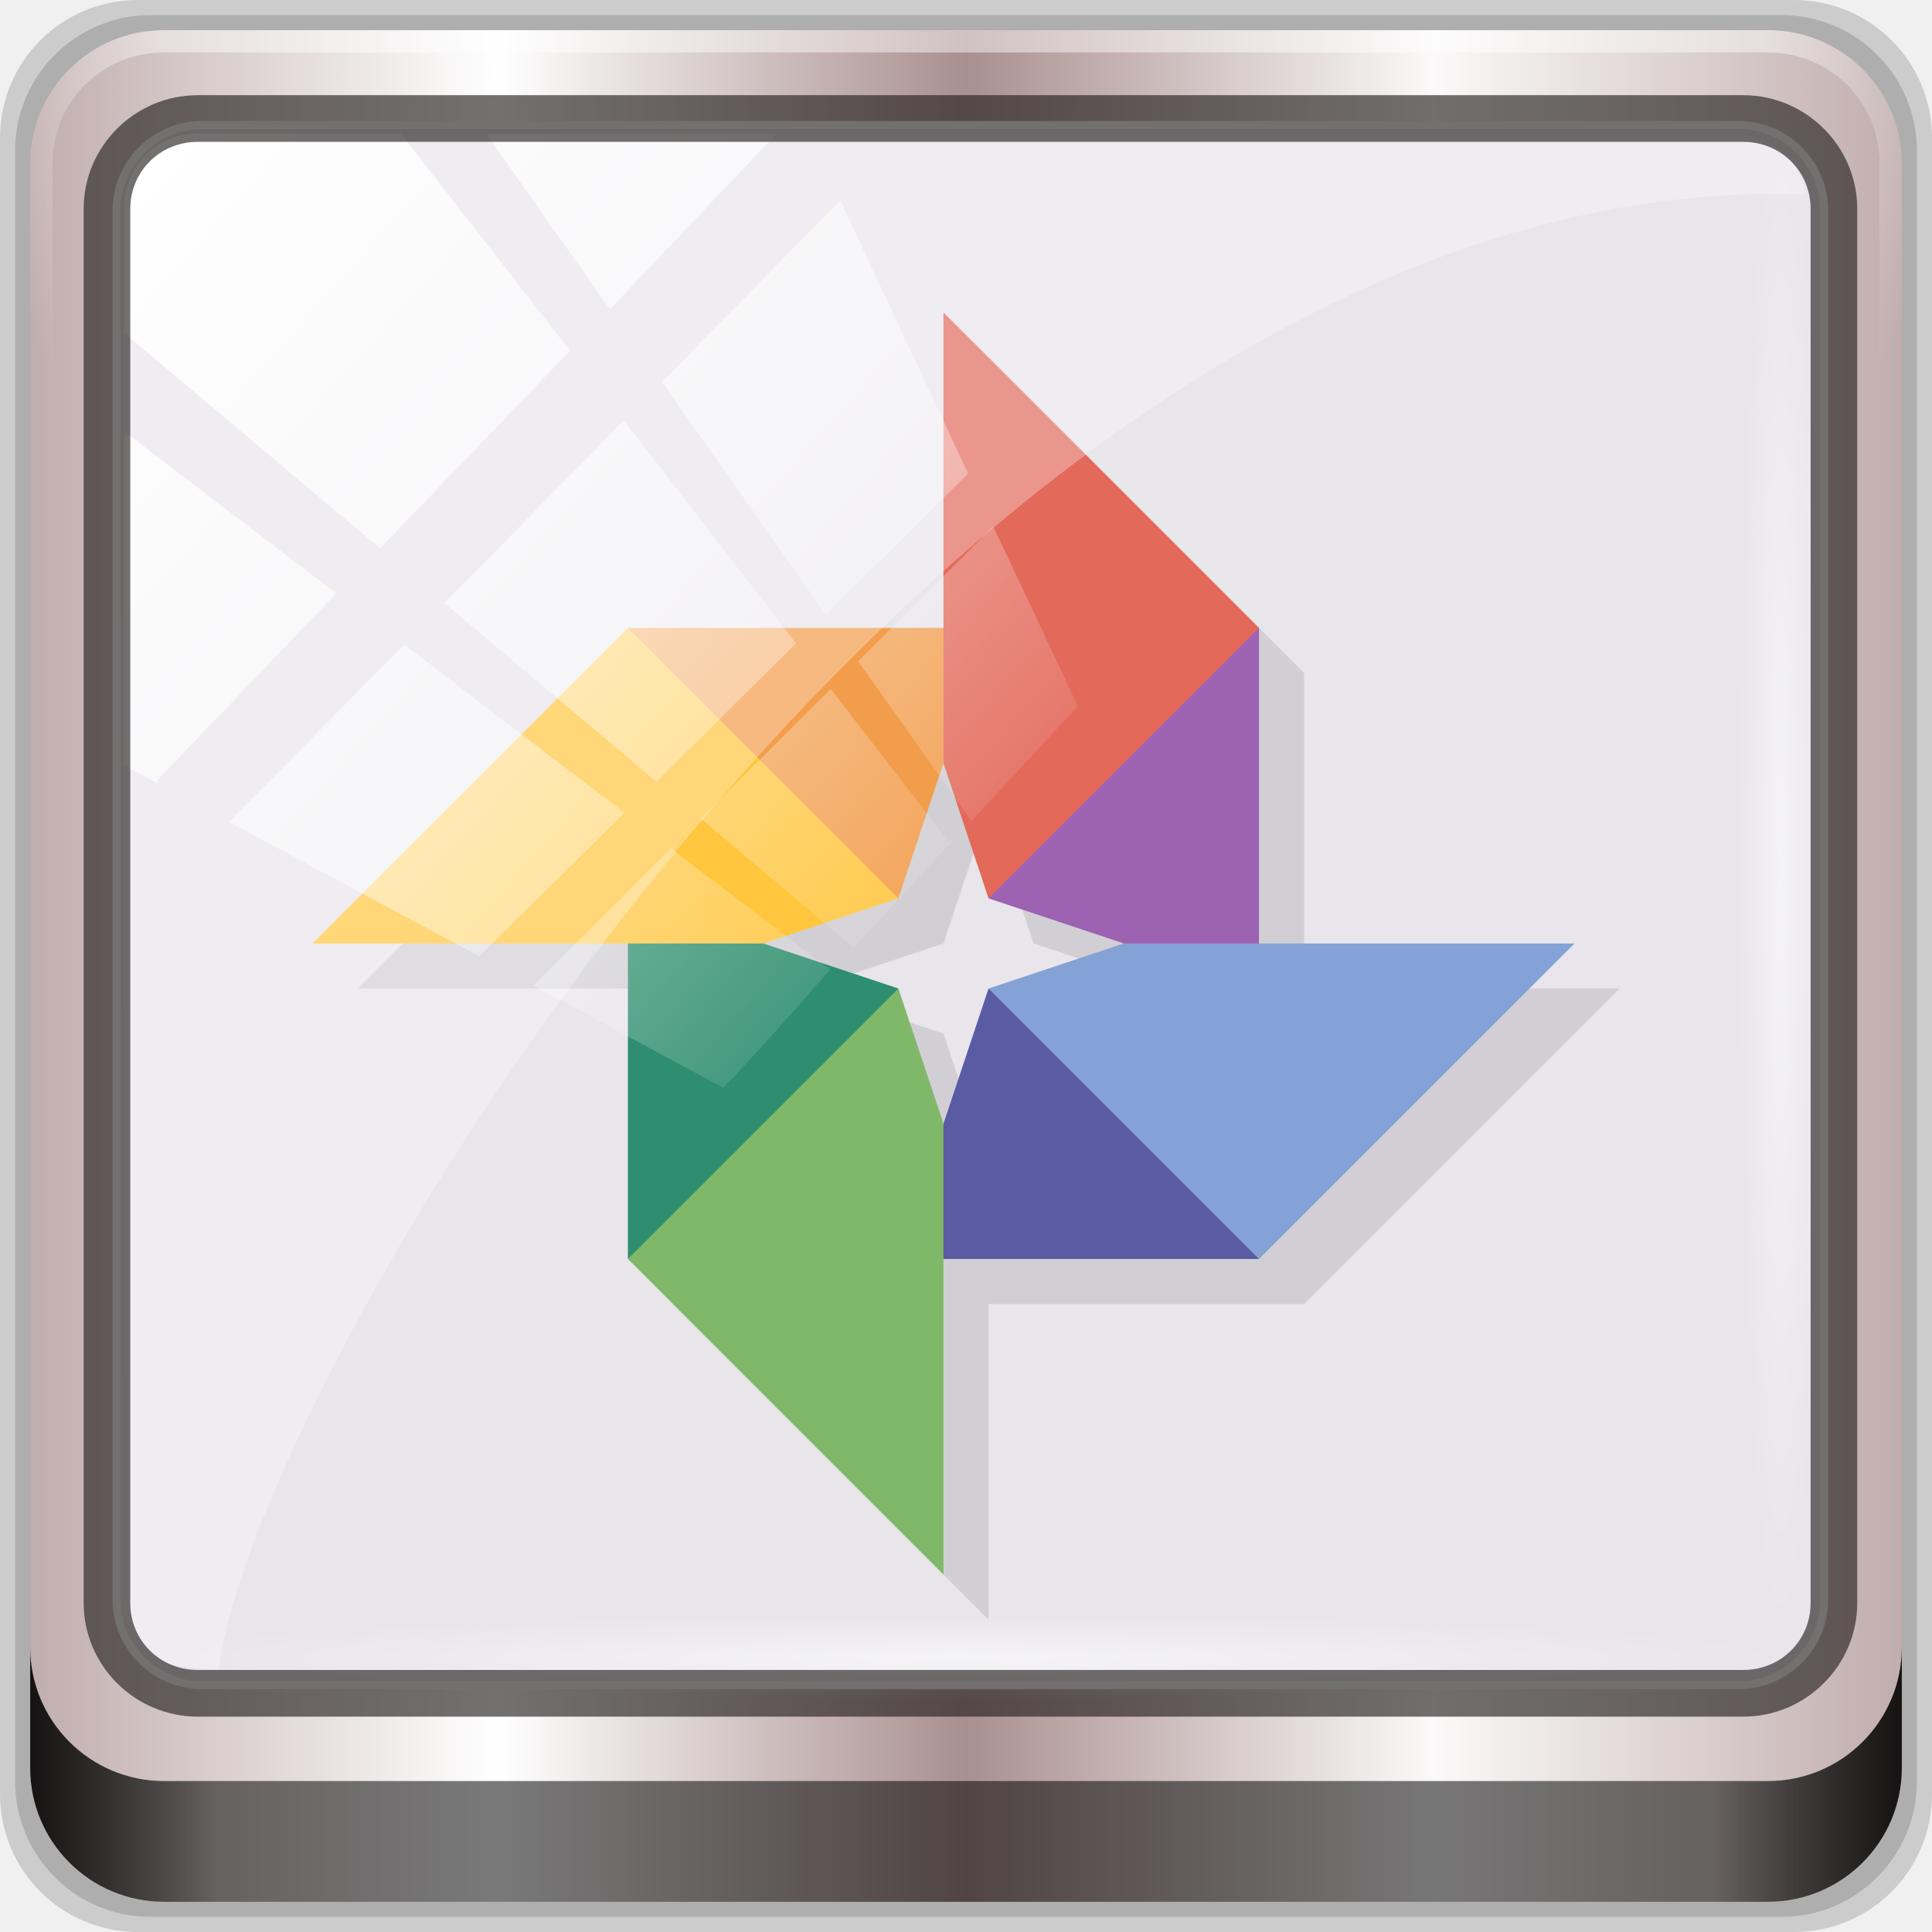
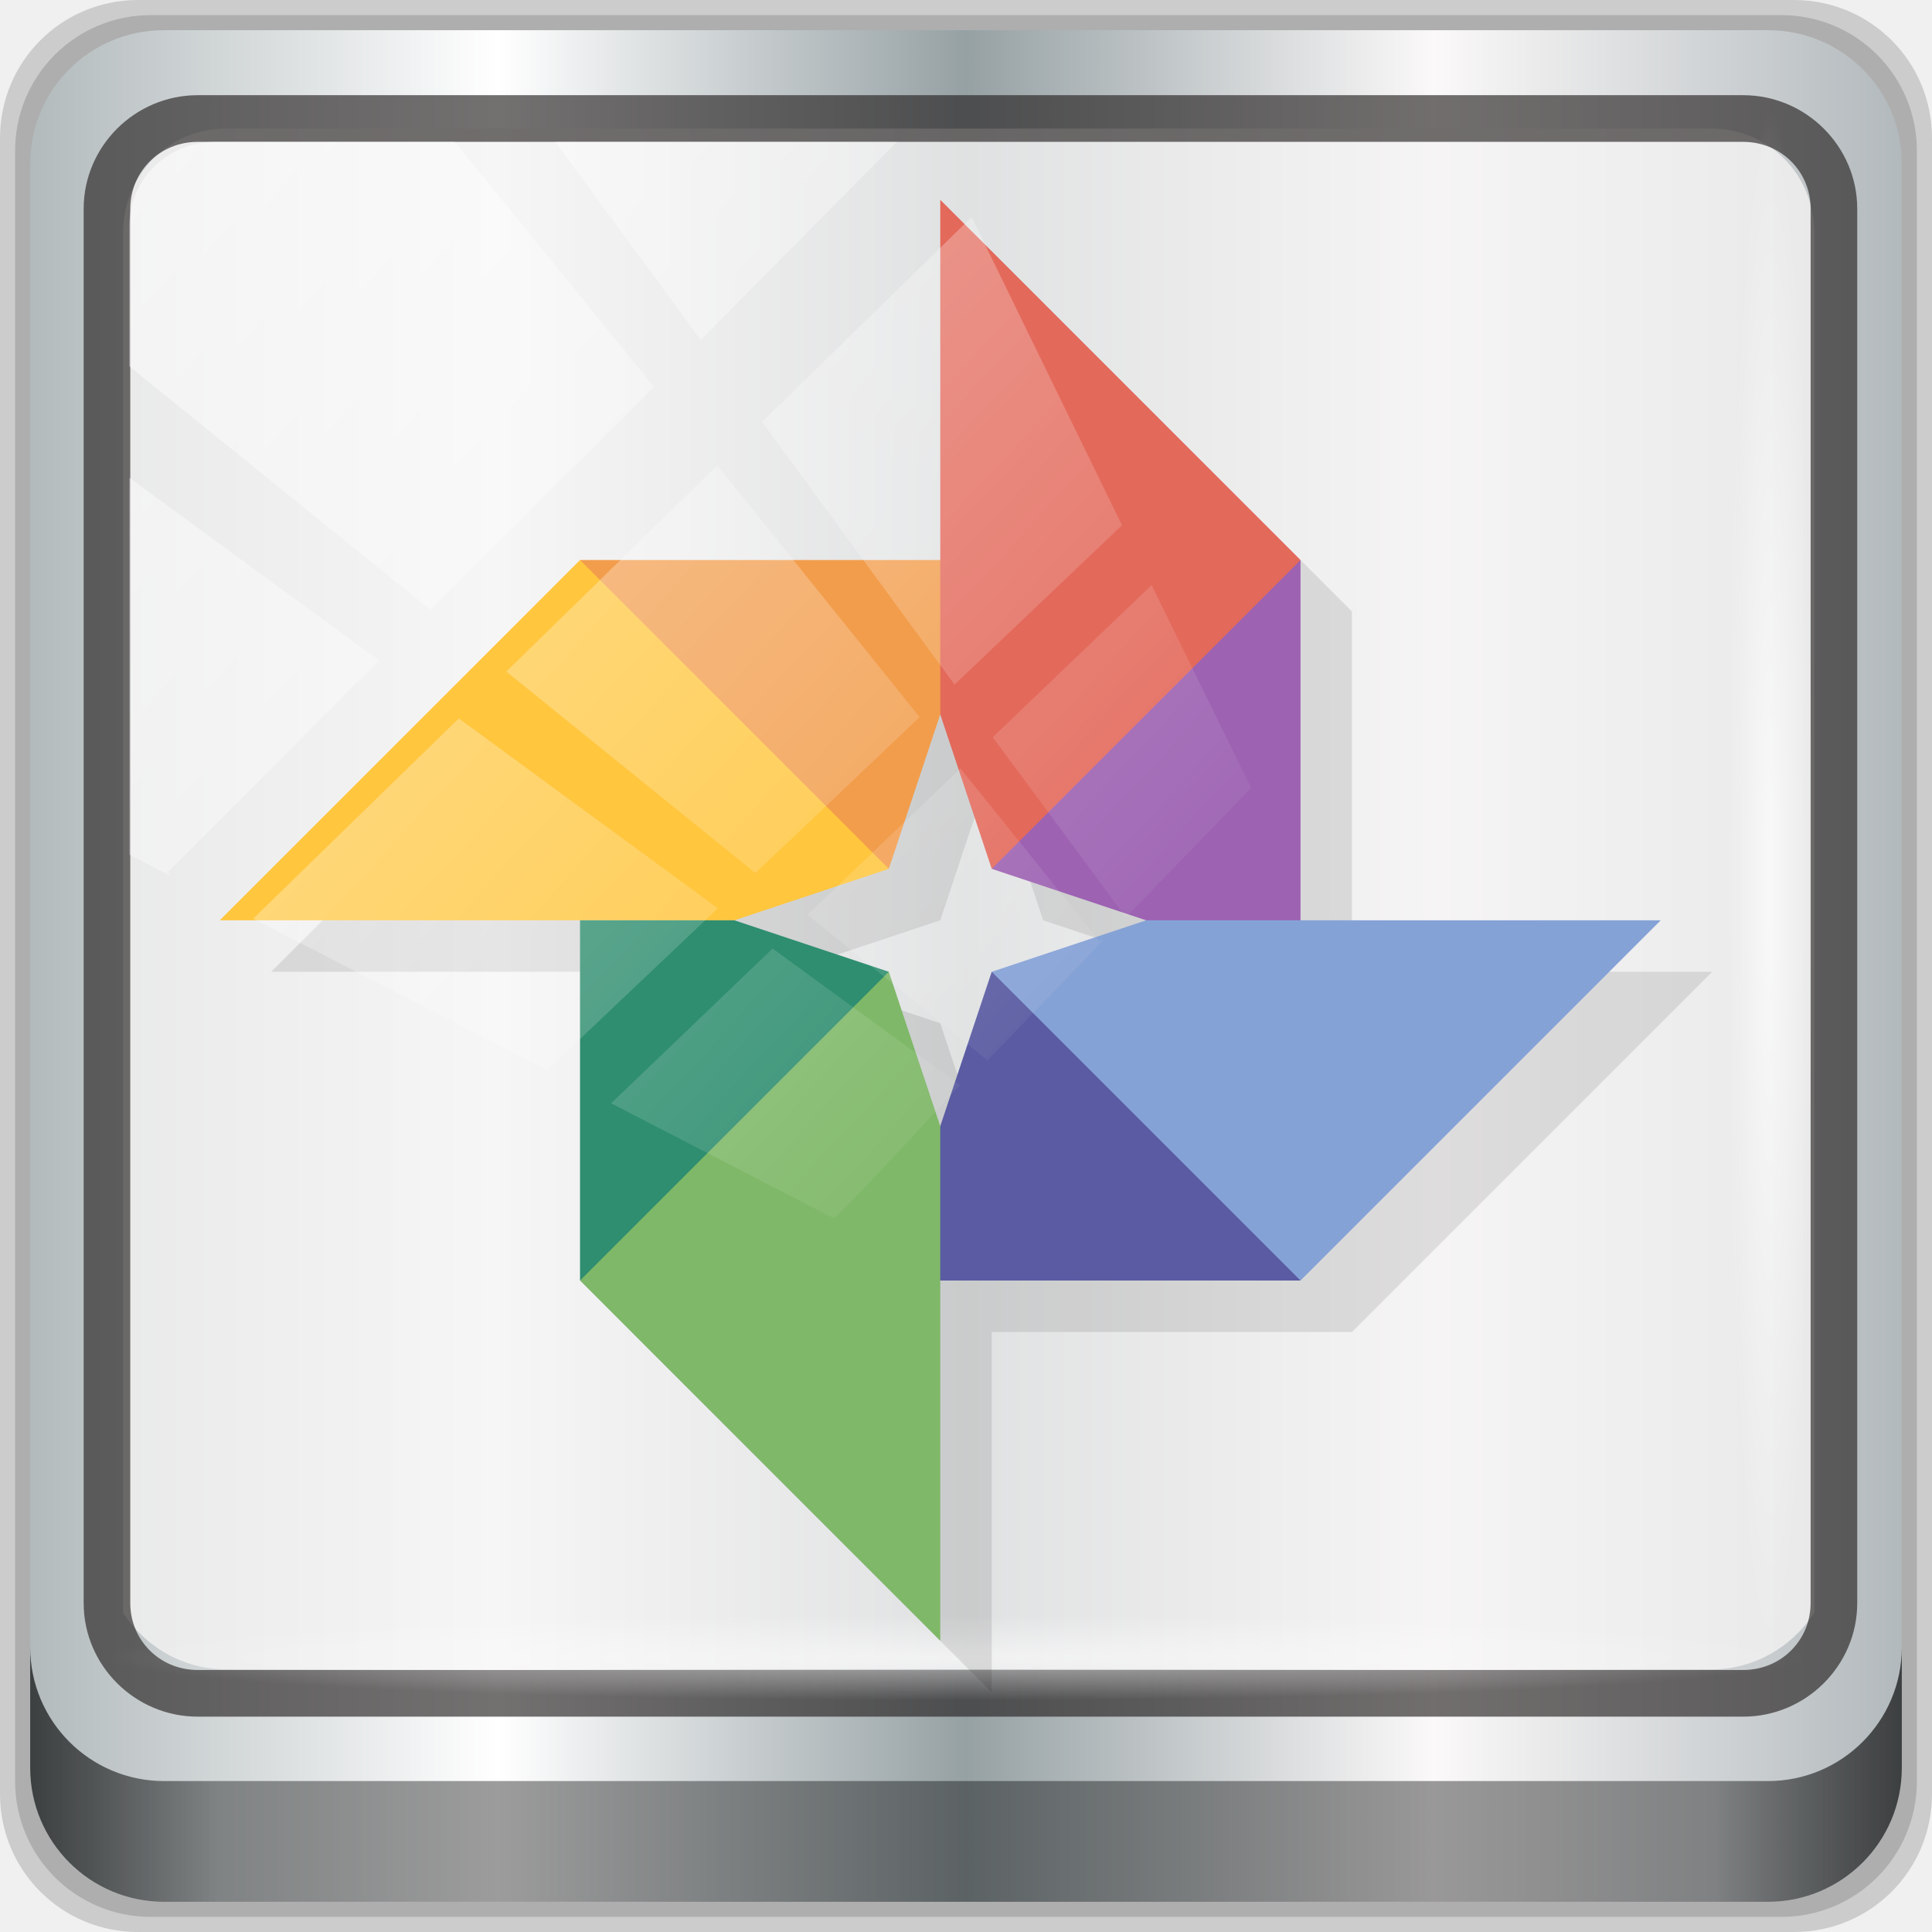
<svg xmlns="http://www.w3.org/2000/svg" xmlns:xlink="http://www.w3.org/1999/xlink" viewBox="0 0 96 96" version="1.1" id="svg57" width="96" height="96">
  <defs id="defs7">
    <linearGradient id="linearGradient3764" x1="1" x2="47" gradientUnits="userSpaceOnUse" gradientTransform="rotate(-90,24,24)">
      <stop style="stop-color:#e4e4e4;stop-opacity:1" id="stop2" />
      <stop offset="1" style="stop-color:#eee;stop-opacity:1" id="stop4" />
    </linearGradient>
    <linearGradient gradientTransform="rotate(-90,24,24)" gradientUnits="userSpaceOnUse" x2="47" x1="1" id="linearGradient3764-3">
      <stop id="stop7" style="stop-color:#505050;stop-opacity:1" />
      <stop id="stop9" style="stop-color:#5a5a5a;stop-opacity:1" offset="1" />
    </linearGradient>
    <radialGradient gradientTransform="translate(-56.33898,76.67797)" gradientUnits="userSpaceOnUse" r="8" cy="23" cx="31" id="radialGradient4187">
      <stop id="stop12" style="stop-color:#e36b5d;stop-opacity:1" />
      <stop id="stop14" style="stop-color:#e05b4c;stop-opacity:1" offset="1" />
    </radialGradient>
    <radialGradient gradientTransform="translate(-56.33898,76.67797)" gradientUnits="userSpaceOnUse" r="8" cy="29" cx="22" id="radialGradient4195">
      <stop id="stop17" style="stop-color:#7070d0;stop-opacity:1" />
      <stop id="stop19" style="stop-color:#6161cb;stop-opacity:1" offset="1" />
    </radialGradient>
    <radialGradient gradientTransform="translate(-56.33898,76.67797)" gradientUnits="userSpaceOnUse" r="8" cy="19" cx="20" id="radialGradient4203">
      <stop id="stop22" style="stop-color:#32e647;stop-opacity:1" />
      <stop id="stop24" style="stop-color:#20e437;stop-opacity:1" offset="1" />
    </radialGradient>
-     <linearGradient y2="47" x2="90" y1="47" x1="6" gradientTransform="matrix(1.107143,0,0,1.107143,2.9011,-18.70127)" gradientUnits="userSpaceOnUse" id="linearGradient4071" xlink:href="#linearGradient6139-0" />
    <linearGradient id="linearGradient6139-0">
      <stop style="stop-color:#c1adad;stop-opacity:1;" offset="0" id="stop6141-2" />
      <stop id="stop6151-0" offset="0.25" style="stop-color:#ffffff;stop-opacity:1;" />
      <stop id="stop6147-1" offset="0.5" style="stop-color:#aa9090;stop-opacity:1;" />
      <stop style="stop-color:#fbf9f9;stop-opacity:1;" offset="0.75" id="stop6149-4" />
      <stop style="stop-color:#c1adad;stop-opacity:1;" offset="1" id="stop6143-4" />
    </linearGradient>
    <linearGradient id="linearGradient556">
      <stop offset="0" style="stop-color:#ffffff;stop-opacity:1" id="stop557" />
      <stop offset="1" style="stop-color:#d2d2d2;stop-opacity:1;" id="stop558" />
    </linearGradient>
-     <radialGradient xlink:href="#linearGradient4091-0-3-0-7" id="radialGradient7430-4" gradientUnits="userSpaceOnUse" gradientTransform="matrix(-1.072173,0,0,-0.8750202,199.4643,-19.12555)" cx="48" cy="-27" fx="48" fy="-27" r="42" />
    <linearGradient id="linearGradient4091-0-3-0-7">
      <stop id="stop4093-3-6-4-2" offset="0" style="stop-color:#ffffff;stop-opacity:1;" />
      <stop style="stop-color:#ffffff;stop-opacity:1;" offset="0.8" id="stop4099-6-1-8-3" />
      <stop id="stop4095-1-0-7-9" offset="1" style="stop-color:#ffffff;stop-opacity:0;" />
    </linearGradient>
-     <linearGradient gradientUnits="userSpaceOnUse" y2="88.172" x2="94.5" y1="88.172" x1="1.5" id="linearGradient4129" xlink:href="#linearGradient3832-0-6-1-1" gradientTransform="translate(8.043956,-14.66556)" />
    <linearGradient id="linearGradient3832-0-6-1-1">
      <stop id="stop3834-6-3-7-1" offset="0" style="stop-color:#000000;stop-opacity:1;" />
      <stop style="stop-color:#000000;stop-opacity:0.588;" offset="0.1" id="stop3872-2-4" />
      <stop id="stop3844-6-2-7-6" offset="0.9" style="stop-color:#000000;stop-opacity:0.588;" />
      <stop id="stop3836-5-0-2-9" offset="1" style="stop-color:#000000;stop-opacity:1;" />
    </linearGradient>
-     <radialGradient xlink:href="#linearGradient3737" id="radialGradient7462-1" gradientUnits="userSpaceOnUse" gradientTransform="matrix(0.9751338,0,0,0.04919072,41.94265,65.50114)" cx="13.948" cy="44.893" fx="13.948" fy="44.893" r="43.199" />
    <linearGradient id="linearGradient3737">
      <stop id="stop3739" style="stop-color:#ffffff;stop-opacity:1" offset="0" />
      <stop id="stop3741" style="stop-color:#ffffff;stop-opacity:0" offset="1" />
    </linearGradient>
-     <radialGradient xlink:href="#linearGradient3737" id="radialGradient7464-8" gradientUnits="userSpaceOnUse" gradientTransform="matrix(0.8883266,0,0,0.04919072,16.06893,-98.75226)" cx="13.948" cy="44.893" fx="13.948" fy="44.893" r="43.199" />
    <linearGradient y2="7.017" x2="45.448" y1="92.54" x1="45.448" gradientTransform="scale(1.005865,0.994169)" gradientUnits="userSpaceOnUse" id="linearGradient4740" xlink:href="#ButtonShadow" />
    <linearGradient x1="45.448" y1="92.54" x2="45.448" y2="7.017" id="ButtonShadow" gradientUnits="userSpaceOnUse" gradientTransform="scale(1.005865,0.994169)">
      <stop id="stop3750" style="stop-color:#000000;stop-opacity:1" offset="0" />
      <stop id="stop3752" style="stop-color:#000000;stop-opacity:0.588" offset="1" />
    </linearGradient>
    <filter style="color-interpolation-filters:sRGB" id="filter3174-3-13">
      <feGaussianBlur stdDeviation="1.71" id="feGaussianBlur3176-6-1" />
    </filter>
    <linearGradient y2="14.514" x2="50.528" y1="-28.642" x1="2.771" gradientUnits="userSpaceOnUse" id="linearGradient4767" xlink:href="#linearGradient3737" />
    <clipPath id="clipPath4156-4-2" clipPathUnits="userSpaceOnUse">
      <path id="path4158-0-4" d="m 27.046,-55.695 -14.214,13.321 h 0.061 l 15.653,21.771 10.231,-10.546 C 38.562,-32.302 27.468,-54.819 27.046,-55.695 Z M 9.647,-39.383 -5.241,-25.321 15.988,-7.806 26.372,-18.383 Z m 31.491,12.951 -9.741,9.714 8.945,12.458 7.781,-7.555 z m -49.84,4.379 -13.754,12.982 26.283,13.846 0.061,-0.062 -0.123,-0.062 L 13.599,-5.401 -8.702,-22.053 Z m 38.015,7.401 -9.803,9.775 11.579,9.559 7.628,-7.401 -8.669,-11.009 z m 20.187,5.674 -7.383,7.216 6.188,8.542 5.82,-6.137 z m -32.195,6.322 -9.557,9.498 13.662,7.185 7.934,-7.678 z m 23.312,2.374 -7.107,6.938 8.363,6.907 5.361,-5.674 -0.061,-0.092 -0.092,0.123 -6.464,-8.203 z m -8.73,8.542 -7.505,7.339 10.354,5.458 c 1.397,-1.321 5.675,-6.123 5.851,-6.322 z" style="opacity:0.6;fill:#ffffff;fill-opacity:1;stroke:none" />
    </clipPath>
    <filter style="color-interpolation-filters:sRGB" id="filter3174-53">
      <feGaussianBlur stdDeviation="1.71" id="feGaussianBlur3176-1" />
    </filter>
    <filter style="color-interpolation-filters:sRGB" id="filter3174">
      <feGaussianBlur id="feGaussianBlur3176" stdDeviation="1.71" />
    </filter>
    <radialGradient gradientTransform="translate(-56.33898,76.67797)" gradientUnits="userSpaceOnUse" r="8" cy="19" cx="20" id="radialGradient4203-3">
      <stop id="stop22-6" style="stop-color:#32e647;stop-opacity:1" />
      <stop id="stop24-7" style="stop-color:#20e437;stop-opacity:1" offset="1" />
    </radialGradient>
    <radialGradient gradientTransform="translate(-56.33898,76.67797)" gradientUnits="userSpaceOnUse" r="8" cy="23" cx="31" id="radialGradient4187-5">
      <stop id="stop12-3" style="stop-color:#e36b5d;stop-opacity:1" />
      <stop id="stop14-5" style="stop-color:#e05b4c;stop-opacity:1" offset="1" />
    </radialGradient>
    <radialGradient gradientTransform="translate(-56.33898,76.67797)" gradientUnits="userSpaceOnUse" r="8" cy="29" cx="22" id="radialGradient4195-6">
      <stop id="stop17-2" style="stop-color:#7070d0;stop-opacity:1" />
      <stop id="stop19-9" style="stop-color:#6161cb;stop-opacity:1" offset="1" />
    </radialGradient>
    <linearGradient xlink:href="#ButtonShadow" id="linearGradient4723" gradientUnits="userSpaceOnUse" gradientTransform="scale(1.005865,0.994169)" x1="45.448" y1="92.54" x2="45.448" y2="7.017" />
    <linearGradient xlink:href="#ButtonShadow" id="linearGradient4725" gradientUnits="userSpaceOnUse" gradientTransform="scale(1.005865,0.994169)" x1="45.448" y1="92.54" x2="45.448" y2="7.017" />
+     <linearGradient xlink:href="#linearGradient6139-0-6" id="linearGradient4071-3" gradientUnits="userSpaceOnUse" gradientTransform="matrix(1.107143,0,0,1.107143,-4.993903,-3.620687)" x1="6" y1="47" x2="90" y2="47" />
+     <linearGradient id="linearGradient6139-0-6">
+       <stop id="stop6141-2-7" offset="0" style="stop-color:#b2babc;stop-opacity:1" />
+       <stop style="stop-color:#ffffff;stop-opacity:1;" offset="0.25" id="stop6151-0-5" />
+       <stop style="stop-color:#96a1a4;stop-opacity:1" offset="0.5" id="stop6147-1-3" />
+       <stop id="stop6149-4-5" offset="0.75" style="stop-color:#fbf9f9;stop-opacity:1;" />
+       <stop id="stop6143-4-6" offset="1" style="stop-color:#b2b9bc;stop-opacity:1" />
+     </linearGradient>
+     <linearGradient gradientTransform="translate(0.1489535,0.415026)" xlink:href="#linearGradient3832-0-6-1-1" id="linearGradient4129-2" x1="1.5" y1="88.172" x2="94.5" y2="88.172" gradientUnits="userSpaceOnUse" />
+     <radialGradient xlink:href="#linearGradient3737" id="radialGradient7462" gradientUnits="userSpaceOnUse" gradientTransform="matrix(0.9751338,0,0,0.04919072,34.04765,80.58172)" cx="13.948" cy="44.893" fx="13.948" fy="44.893" r="43.199" />
+     <radialGradient xlink:href="#linearGradient3737" id="radialGradient7464" gradientUnits="userSpaceOnUse" gradientTransform="matrix(0.8883266,0,0,0.04919072,31.95952,-90.31726)" cx="13.948" cy="44.893" fx="13.948" fy="44.893" r="43.199" />
+     <clipPath id="clipPath4156-4-1" clipPathUnits="userSpaceOnUse">
+       <path id="path4158-0-8" d="m 27.046,-55.695 -14.214,13.321 h 0.061 l 15.653,21.771 10.231,-10.546 C 38.562,-32.302 27.468,-54.819 27.046,-55.695 Z M 9.647,-39.383 -5.241,-25.321 15.988,-7.806 26.372,-18.383 Z m 31.491,12.951 -9.741,9.714 8.945,12.458 7.781,-7.555 z m -49.84,4.379 -13.754,12.982 26.283,13.846 0.061,-0.062 -0.123,-0.062 L 13.599,-5.401 -8.702,-22.053 Z m 38.015,7.401 -9.803,9.775 11.579,9.559 7.628,-7.401 -8.669,-11.009 z m 20.187,5.674 -7.383,7.216 6.188,8.542 5.82,-6.137 z m -32.195,6.322 -9.557,9.498 13.662,7.185 7.934,-7.678 z m 23.312,2.374 -7.107,6.938 8.363,6.907 5.361,-5.674 -0.061,-0.092 -0.092,0.123 -6.464,-8.203 z m -8.73,8.542 -7.505,7.339 10.354,5.458 c 1.397,-1.321 5.675,-6.123 5.851,-6.322 z" style="opacity:0.6;fill:#ffffff;fill-opacity:1;stroke:none" />
+     </clipPath>
+     <clipPath clipPathUnits="userSpaceOnUse" id="clipPath4355-7">
+       <rect style="fill:#ffffff;fill-opacity:1;fill-rule:nonzero;stroke:none" id="rect4357-5" width="84" height="80" x="6" y="6" rx="6" ry="6" />
+     </clipPath>
+     <clipPath clipPathUnits="userSpaceOnUse" id="clipPath4355-9">
+       <rect style="fill:#ffffff;fill-opacity:1;fill-rule:nonzero;stroke:none" id="rect4357-1" width="84" height="80" x="6" y="6" rx="6" ry="6" />
+     </clipPath>
+     <clipPath clipPathUnits="userSpaceOnUse" id="clipPath4355-1">
+       <rect style="fill:#ffffff;fill-opacity:1;fill-rule:nonzero;stroke:none" id="rect4357-9" width="84" height="80" x="6" y="6" rx="6" ry="6" />
+     </clipPath>
+     <clipPath clipPathUnits="userSpaceOnUse" id="clipPath3943-52-0">
+       <path id="path3945-4-1" d="m 69.781,20.844 -5,3.438 c 5.587,5.537 9,13.328 9,21.812 0,8.434 -3.377,16.096 -8.906,21.625 l 5,3.438 C 76.078,64.576 80,55.844 80,46.094 c 2e-6,-9.797 -3.963,-18.66 -10.219,-25.25 z M 40,24.062 28.906,36.219 H 21.5 c -0.823,0 -1.5,0.677 -1.5,1.5 v 1 14.844 1 c 0,0.823 0.684,1.61 1.5,1.5 h 7.406 L 40,68 V 66 26.062 Z m 20.594,3.281 -5,3.438 L 55.5,30.875 c 3.938,3.89 6.406,9.25 6.406,15.219 0,5.921 -2.43,11.148 -6.312,15.031 l 0.094,0.094 5.094,3.438 c 4.475,-4.908 7.25,-11.402 7.25,-18.562 0,-7.231 -2.879,-13.831 -7.438,-18.75 z m -9.25,6.5 -5.219,3.625 c 2.222,2.218 3.719,5.24 3.719,8.625 0,3.337 -1.459,6.228 -3.625,8.438 l 5.219,3.625 c 2.822,-3.237 4.531,-7.434 4.531,-12.062 0,-4.673 -1.754,-9.001 -4.625,-12.25 z" style="color:#000000;display:inline;overflow:visible;visibility:visible;opacity:0.8;fill:#ff00ff;fill-opacity:1;fill-rule:nonzero;stroke:none;stroke-width:1;marker:none;enable-background:accumulate" />
+     </clipPath>
+     <clipPath id="clipPath4156-4-1-2" clipPathUnits="userSpaceOnUse">
+       <path id="path4158-0-8-2" d="m 27.046,-55.695 -14.214,13.321 h 0.061 l 15.653,21.771 10.231,-10.546 C 38.562,-32.302 27.468,-54.819 27.046,-55.695 Z M 9.647,-39.383 -5.241,-25.321 15.988,-7.806 26.372,-18.383 Z m 31.491,12.951 -9.741,9.714 8.945,12.458 7.781,-7.555 z m -49.84,4.379 -13.754,12.982 26.283,13.846 0.061,-0.062 -0.123,-0.062 L 13.599,-5.401 -8.702,-22.053 Z m 38.015,7.401 -9.803,9.775 11.579,9.559 7.628,-7.401 -8.669,-11.009 z m 20.187,5.674 -7.383,7.216 6.188,8.542 5.82,-6.137 z m -32.195,6.322 -9.557,9.498 13.662,7.185 7.934,-7.678 z m 23.312,2.374 -7.107,6.938 8.363,6.907 5.361,-5.674 -0.061,-0.092 -0.092,0.123 -6.464,-8.203 z m -8.73,8.542 -7.505,7.339 10.354,5.458 c 1.397,-1.321 5.675,-6.123 5.851,-6.322 z" style="opacity:0.6;fill:#ffffff;fill-opacity:1;stroke:none" />
+     </clipPath>
+     <clipPath clipPathUnits="userSpaceOnUse" id="clipPath4355-7-8">
+       <rect style="fill:#ffffff;fill-opacity:1;fill-rule:nonzero;stroke:none" id="rect4357-5-9" width="84" height="80" x="6" y="6" rx="6" ry="6" />
+     </clipPath>
+     <clipPath clipPathUnits="userSpaceOnUse" id="clipPath4355-9-7">
+       <rect style="fill:#ffffff;fill-opacity:1;fill-rule:nonzero;stroke:none" id="rect4357-1-3" width="84" height="80" x="6" y="6" rx="6" ry="6" />
+     </clipPath>
+     <clipPath clipPathUnits="userSpaceOnUse" id="clipPath4355-1-6">
+       <rect style="fill:#ffffff;fill-opacity:1;fill-rule:nonzero;stroke:none" id="rect4357-9-1" width="84" height="80" x="6" y="6" rx="6" ry="6" />
+     </clipPath>
+     <clipPath clipPathUnits="userSpaceOnUse" id="clipPath3943-52-0-2">
+       <path id="path3945-4-1-9" d="m 69.781,20.844 -5,3.438 c 5.587,5.537 9,13.328 9,21.812 0,8.434 -3.377,16.096 -8.906,21.625 l 5,3.438 C 76.078,64.576 80,55.844 80,46.094 c 2e-6,-9.797 -3.963,-18.66 -10.219,-25.25 z M 40,24.062 28.906,36.219 H 21.5 c -0.823,0 -1.5,0.677 -1.5,1.5 v 1 14.844 1 c 0,0.823 0.684,1.61 1.5,1.5 h 7.406 L 40,68 V 66 26.062 Z m 20.594,3.281 -5,3.438 L 55.5,30.875 c 3.938,3.89 6.406,9.25 6.406,15.219 0,5.921 -2.43,11.148 -6.312,15.031 l 0.094,0.094 5.094,3.438 c 4.475,-4.908 7.25,-11.402 7.25,-18.562 0,-7.231 -2.879,-13.831 -7.438,-18.75 z m -9.25,6.5 -5.219,3.625 c 2.222,2.218 3.719,5.24 3.719,8.625 0,3.337 -1.459,6.228 -3.625,8.438 l 5.219,3.625 c 2.822,-3.237 4.531,-7.434 4.531,-12.062 0,-4.673 -1.754,-9.001 -4.625,-12.25 z" style="color:#000000;display:inline;overflow:visible;visibility:visible;opacity:0.8;fill:#ff00ff;fill-opacity:1;fill-rule:nonzero;stroke:none;stroke-width:1;marker:none;enable-background:accumulate" />
+     </clipPath>
  </defs>
  <g id="g4721">
    <g transform="translate(0,-6.000001)" id="g4704">
      <g id="g6902">
        <g id="layer1-2" transform="translate(-1e-6,32)">
          <g id="g7390-7" transform="translate(-8.043958,-17.33444)">
            <g id="g4615-6" transform="translate(251.288,-104.8973)">
              <g style="display:none" id="layer2-8-6">
                <rect style="opacity:0.9;fill:url(#linearGradient4723);fill-opacity:1;fill-rule:nonzero;stroke:none;filter:url(#filter3174-3-13)" id="rect3745-9-2" y="7" x="5" ry="6" rx="6" height="85" width="86" />
              </g>
            </g>
            <g transform="translate(0,6.000001)" id="g3950">
-               <path style="display:inline;opacity:0.15;fill:#000000;fill-opacity:1;fill-rule:nonzero;stroke:none" d="M 97.187,-14.666 H 14.901 c -3.799,0 -6.857,3.058 -6.857,6.857 V 74.477 c 0,3.799 3.058,6.857 6.857,6.857 h 82.286 c 3.799,0 6.857,-3.058 6.857,-6.857 V -7.808 c 0,-3.799 -3.058,-6.857 -6.857,-6.857 z" id="path3288-3" />
-               <path id="path4085-3" d="M 96.544,-13.916 H 15.544 c -3.739,0 -6.75,3.01 -6.75,6.75 V 73.834 c 0,3.74 3.011,6.75 6.75,6.75 h 81 c 3.74,0 6.75,-3.01 6.75,-6.75 V -7.166 c 0,-3.739 -3.01,-6.75 -6.75,-6.75 z" style="display:inline;opacity:0.15;fill:#000000;fill-opacity:1;fill-rule:nonzero;stroke:none" />
-               <path style="display:inline;fill:url(#linearGradient4071);fill-opacity:1;fill-rule:nonzero;stroke:none" d="M 95.901,-13.166 H 16.187 c -3.68,0 -6.643,2.963 -6.643,6.643 V 73.192 c 0,3.68 2.963,6.643 6.643,6.643 h 79.714 c 3.68,0 6.643,-2.963 6.643,-6.643 V -6.523 c 0,-3.68 -2.963,-6.643 -6.643,-6.643 z" id="rect4251-1-75" />
-               <rect transform="translate(8.043958,-14.66556)" ry="4.25" y="6.213" x="5.793" height="77.52" width="84.846" id="rect4301-6" style="fill:#e8e5eb;fill-opacity:1;stroke:#ffffff;stroke-width:0.4;stroke-linecap:round;stroke-linejoin:round;stroke-miterlimit:4;stroke-dasharray:none;stroke-dashoffset:0;stroke-opacity:1" />
-               <g transform="matrix(2.239813,0,0,2.239813,1.168536,-129.052)" id="g4741">
-                 <g transform="translate(0,48)" id="g51">
-                   <g id="g49">
-                     <g id="g47">
-                       <path id="path29" style="opacity:0.1;fill:#000000;fill-opacity:1;fill-rule:nonzero;stroke:none" d="m 25,11 v 7 h -7 l -7,7 h 7 v 7 l 7,7 v -7 h 7 l 7,-7 h -7 v -7 z m 0,10 1,3 3,1 -3,1 -1,3 -1,-3 -3,-1 3,-1 z" />
-                       <path id="path31" style="fill:#ffc63e;fill-opacity:1;fill-rule:nonzero;stroke:none" d="m 10,24 7,-7 c 3.228,1.727 4.881,3.804 6,6 l -3,1" />
-                       <path id="path33" style="fill:#f29d4c;fill-opacity:1;fill-rule:nonzero;stroke:none" d="m 17,17 6,6 1,-3 c 0.406,-1 0.643,-2 0,-3" />
-                       <path id="path35" style="fill:#9d62b2;fill-opacity:1;fill-rule:nonzero;stroke:none" d="m 31,17 c -2.744,1.442 -4.585,3.561 -6,6 l 3,1 c 0.98,0.245 1.912,1.06 3,0" />
-                       <path id="path37" style="fill:#e3695b;fill-opacity:1;fill-rule:nonzero;stroke:none" d="m 24,10 7,7 -6,6 -1,-3" />
-                       <path id="path39" style="fill:#85a2d6;fill-opacity:1;fill-rule:nonzero;stroke:none" d="m 38,24 -7,7 c -2.708,-1.346 -4.822,-3.241 -6,-6 l 3,-1" />
-                       <path id="path41" style="fill:#5a5ba2;fill-opacity:1;fill-rule:nonzero;stroke:none" d="m 31,31 -6,-6 -1,3 c -0.517,1 -0.984,1.998 0,3" />
-                       <path id="path43" style="fill:#7fb869;fill-opacity:1;fill-rule:nonzero;stroke:none" d="m 24,38 -7,-7 c 1.414,-2.273 2.858,-4.533 6,-6 l 1,3" />
-                       <path id="path45" style="fill:#2f8e6f;fill-opacity:1;fill-rule:nonzero;stroke:none" d="m 17,31 6,-6 -3,-1 h -3" />
+               <g transform="translate(8.043959,-1041.185)" id="layer1-3">
+                 <g id="g2574" style="display:inline" transform="translate(-0.1489564,1026.105)">
+                   <path style="display:inline;opacity:0.15;fill:#000000;fill-opacity:1;fill-rule:nonzero;stroke:none" d="M 89.292,0.415 H 7.006 c -3.799,0 -6.857,3.058 -6.857,6.857 V 89.558 c 0,3.799 3.058,6.857 6.857,6.857 H 89.292 c 3.799,0 6.857,-3.058 6.857,-6.857 V 7.272 c 0,-3.799 -3.058,-6.857 -6.857,-6.857 z" id="path3288" />
+                   <path id="path4085" d="M 88.649,1.165 H 7.649 c -3.739,0 -6.75,3.01 -6.75,6.75 V 88.915 c 0,3.74 3.011,6.75 6.75,6.75 H 88.649 c 3.74,0 6.75,-3.01 6.75,-6.75 V 7.915 c 0,-3.739 -3.01,-6.75 -6.75,-6.75 z" style="display:inline;opacity:0.15;fill:#000000;fill-opacity:1;fill-rule:nonzero;stroke:none" />
+                   <path style="display:inline;fill:url(#linearGradient4071-3);fill-opacity:1;fill-rule:nonzero;stroke:none" d="M 88.006,1.915 H 8.292 c -3.68,0 -6.643,2.963 -6.643,6.643 V 88.272 c 0,3.68 2.963,6.643 6.643,6.643 H 88.006 c 3.68,0 6.643,-2.963 6.643,-6.643 V 8.558 c 0,-3.68 -2.963,-6.643 -6.643,-6.643 z" id="rect4251-1" />
+                   <path style="display:inline;opacity:0.779;fill:#f5f3f3;fill-opacity:1;fill-rule:nonzero;stroke:none;stroke-width:1.03" d="m 11.39,6.802 c -2.856,0 -5.124,2.288 -5.124,5.171 v 21.427 7.239 39.914 c 1.097,1.684 2.969,2.812 5.124,2.812 h 4.099 65.589 4.099 c 2.155,0 4.027,-1.127 5.124,-2.812 V 40.64 33.401 11.973 c 0,-2.883 -2.268,-5.171 -5.124,-5.171 z" id="path3400-6" />
+                   <path id="path4989" d="m 9.974,5.144 c -3.117,0 -5.668,2.54 -5.668,5.646 v 69.278 c 0,3.106 2.551,5.646 5.668,5.646 H 86.766 c 3.117,0 5.668,-2.54 5.668,-5.646 V 10.79 c 0,-3.106 -2.551,-5.646 -5.668,-5.646 z m 0,2.319 H 86.766 c 1.888,0 3.352,1.48 3.352,3.327 v 69.278 c 0,1.846 -1.464,3.327 -3.352,3.327 H 9.974 c -1.888,0 -3.352,-1.48 -3.352,-3.327 V 10.79 c 0,-1.846 1.464,-3.327 3.352,-3.327 z" style="color:#000000;font-style:normal;font-variant:normal;font-weight:normal;font-stretch:normal;font-size:medium;line-height:normal;font-family:Sans;-inkscape-font-specification:Sans;text-indent:0;text-align:start;text-decoration:none;text-decoration-line:none;letter-spacing:normal;word-spacing:normal;text-transform:none;writing-mode:lr-tb;direction:ltr;baseline-shift:baseline;text-anchor:start;display:inline;overflow:visible;visibility:visible;fill:#241f1f;fill-opacity:0.633;stroke:none;stroke-width:2.376;marker:none;enable-background:accumulate" />
+                   <path style="display:inline;opacity:0.658;fill:url(#linearGradient4129-2);fill-opacity:1;fill-rule:nonzero;stroke:none" d="m 1.649,82.259 v 6 c 0,3.68 2.976,6.656 6.656,6.656 H 87.993 c 3.68,0 6.656,-2.976 6.656,-6.656 v -6 c 0,3.68 -2.976,6.656 -6.656,6.656 H 8.305 c -3.68,0 -6.656,-2.976 -6.656,-6.656 z" id="path4118" />
+                   <rect style="opacity:0.55;fill:url(#radialGradient7462);fill-opacity:1;stroke:none" id="rect4131" width="84.25" height="4.25" x="5.524" y="80.665" rx="0" ry="4.25" />
+                   <rect ry="4.25" rx="0" y="-90.234" x="5.975" height="4.25" width="76.75" id="rect4141" style="opacity:0.669;fill:url(#radialGradient7464);fill-opacity:1;stroke:none" transform="rotate(90)" />
+                   <g transform="matrix(2.557205,0,0,2.557205,-14.50257,-137.9756)" id="g4741">
+                     <g transform="translate(0,48)" id="g51">
+                       <g id="g49">
+                         <g id="g47">
+                           <path id="path29" style="opacity:0.1;fill:#000000;fill-opacity:1;fill-rule:nonzero;stroke:none" d="m 25,11 v 7 h -7 l -7,7 h 7 v 7 l 7,7 v -7 h 7 l 7,-7 h -7 v -7 z m 0,10 1,3 3,1 -3,1 -1,3 -1,-3 -3,-1 3,-1 z" />
+                           <path id="path31" style="fill:#ffc63e;fill-opacity:1;fill-rule:nonzero;stroke:none" d="m 10,24 7,-7 c 3.228,1.727 4.881,3.804 6,6 l -3,1" />
+                           <path id="path33" style="fill:#f29d4c;fill-opacity:1;fill-rule:nonzero;stroke:none" d="m 17,17 6,6 1,-3 c 0.406,-1 0.643,-2 0,-3" />
+                           <path id="path35" style="fill:#9d62b2;fill-opacity:1;fill-rule:nonzero;stroke:none" d="m 31,17 c -2.744,1.442 -4.585,3.561 -6,6 l 3,1 c 0.98,0.245 1.912,1.06 3,0" />
+                           <path id="path37" style="fill:#e3695b;fill-opacity:1;fill-rule:nonzero;stroke:none" d="m 24,10 7,7 -6,6 -1,-3" />
+                           <path id="path39" style="fill:#85a2d6;fill-opacity:1;fill-rule:nonzero;stroke:none" d="m 38,24 -7,7 c -2.708,-1.346 -4.822,-3.241 -6,-6 l 3,-1" />
+                           <path id="path41" style="fill:#5a5ba2;fill-opacity:1;fill-rule:nonzero;stroke:none" d="m 31,31 -6,-6 -1,3 c -0.517,1 -0.984,1.998 0,3" />
+                           <path id="path43" style="fill:#7fb869;fill-opacity:1;fill-rule:nonzero;stroke:none" d="m 24,38 -7,-7 c 1.414,-2.273 2.858,-4.533 6,-6 l 1,3" />
+                           <path id="path45" style="fill:#2f8e6f;fill-opacity:1;fill-rule:nonzero;stroke:none" d="m 17,31 6,-6 -3,-1 h -3" />
+                         </g>
+                       </g>
                    </g>
                  </g>
+                   <rect transform="matrix(1.069245,0,0,1.047683,4.44418,38.89401)" style="opacity:0.508;fill:url(#linearGradient4767);fill-opacity:1;stroke:none" id="rect4146" width="75.966" height="69.024" x="2" y="-30" rx="3.957" ry="3.957" clip-path="url(#clipPath4156-4-1)" />
                </g>
              </g>
-               <g id="g3272-1" transform="matrix(1.107143,0,0,1.107143,-107.8132,-18.1477)">
-                 <path id="path4236-5-3" d="m 112,4.5 c -3.324,0 -6,2.676 -6,6 v 15 h 1 v -15 c 0,-2.787 2.213,-5 5,-5 h 72 c 2.787,0 5,2.213 5,5 v 15 h 1 v -15 c 0,-3.324 -2.676,-6 -6,-6 z" style="display:inline;opacity:0.45;fill:url(#radialGradient7430-4);fill-opacity:1;fill-rule:nonzero;stroke:none" />
-               </g>
-               <path style="display:inline;opacity:0.891;fill:url(#linearGradient4129);fill-opacity:1;fill-rule:nonzero;stroke:none" d="m 9.544,67.178 v 6 c 0,3.68 2.976,6.656 6.656,6.656 h 79.688 c 3.68,0 6.656,-2.976 6.656,-6.656 v -6 c 0,3.68 -2.976,6.656 -6.656,6.656 h -79.688 c -3.68,0 -6.656,-2.976 -6.656,-6.656 z" id="path4118-34" />
-               <rect style="opacity:0.55;fill:url(#radialGradient7462-1);fill-opacity:1;stroke:none" id="rect4131-2" width="84.25" height="4.25" x="13.419" y="65.584" rx="0" ry="4.25" />
-               <rect ry="4.25" rx="0" y="-98.669" x="-9.916" height="4.25" width="76.75" id="rect4141-66" style="opacity:0.55;fill:url(#radialGradient7464-8);fill-opacity:1;stroke:none" transform="rotate(90)" />
-               <path style="opacity:0.3;fill:#ffffff;fill-opacity:1;stroke:none" d="m 17.816,-8.022 c -1.993,0 -3.604,1.649 -3.609,3.684 L 14.059,65.624 c 1.914,2.521 1.665,2.411 4.852,2.679 1.804,-14.861 36.499,-73.336 77.418,-73.336 0.488,0 0.963,0.02 1.449,0.029 -0.303,-1.718 -1.751,-3.017 -3.524,-3.017 z" id="rect4190-1" />
-               <rect transform="matrix(0.9093047,0,0,0.9283773,12.38906,19.82926)" style="fill:url(#linearGradient4767);fill-opacity:1;stroke:none" id="rect4146-52" width="92" height="92" x="2" y="-30" rx="3.957" ry="3.957" clip-path="url(#clipPath4156-4-2)" />
-               <path id="path4989-2" d="m 17.869,-9.936 c -3.117,0 -5.668,2.54 -5.668,5.646 V 64.988 c 0,3.106 2.551,5.646 5.668,5.646 h 76.792 c 3.117,0 5.668,-2.54 5.668,-5.646 V -4.29 c 0,-3.106 -2.551,-5.646 -5.668,-5.646 z m 0,2.319 h 76.792 c 1.888,0 3.352,1.48 3.352,3.327 V 64.988 c 0,1.846 -1.464,3.327 -3.352,3.327 H 17.869 c -1.888,0 -3.352,-1.48 -3.352,-3.327 V -4.29 c 0,-1.846 1.464,-3.327 3.352,-3.327 z" style="color:#000000;font-style:normal;font-variant:normal;font-weight:normal;font-stretch:normal;font-size:medium;line-height:normal;font-family:Sans;-inkscape-font-specification:Sans;text-indent:0;text-align:start;text-decoration:none;text-decoration-line:none;letter-spacing:normal;word-spacing:normal;text-transform:none;writing-mode:lr-tb;direction:ltr;baseline-shift:baseline;text-anchor:start;display:inline;overflow:visible;visibility:visible;fill:#241f1f;fill-opacity:0.633;stroke:none;stroke-width:2.376;marker:none;enable-background:accumulate" />
            </g>
          </g>
        </g>
        <g style="display:none" id="layer2-0">
          <rect style="opacity:0.9;fill:url(#linearGradient4725);fill-opacity:1;fill-rule:nonzero;stroke:none;filter:url(#filter3174-53)" id="rect3745-1" y="7" x="5" ry="6" rx="6" height="85" width="86" />
        </g>
        <g id="layer5-1" />
      </g>
      <g id="layer2" style="display:none">
        <rect width="86" height="85" rx="6" ry="6" x="5" y="7" id="rect3745" style="opacity:0.9;fill:url(#linearGradient4740);fill-opacity:1;fill-rule:nonzero;stroke:none;filter:url(#filter3174)" />
      </g>
      <g id="layer1" transform="translate(-175.322,97.62712)" />
    </g>
    <g transform="translate(0,42)" id="g38">
      <g id="g40">
        
      </g>
    </g>
  </g>
  <g id="g27" transform="translate(0,48)">
    <g id="g25">
      <g transform="translate(1,1)" id="g23">
        <g style="opacity:0.1" id="g21">
          
        </g>
      </g>
    </g>
  </g>
</svg>
